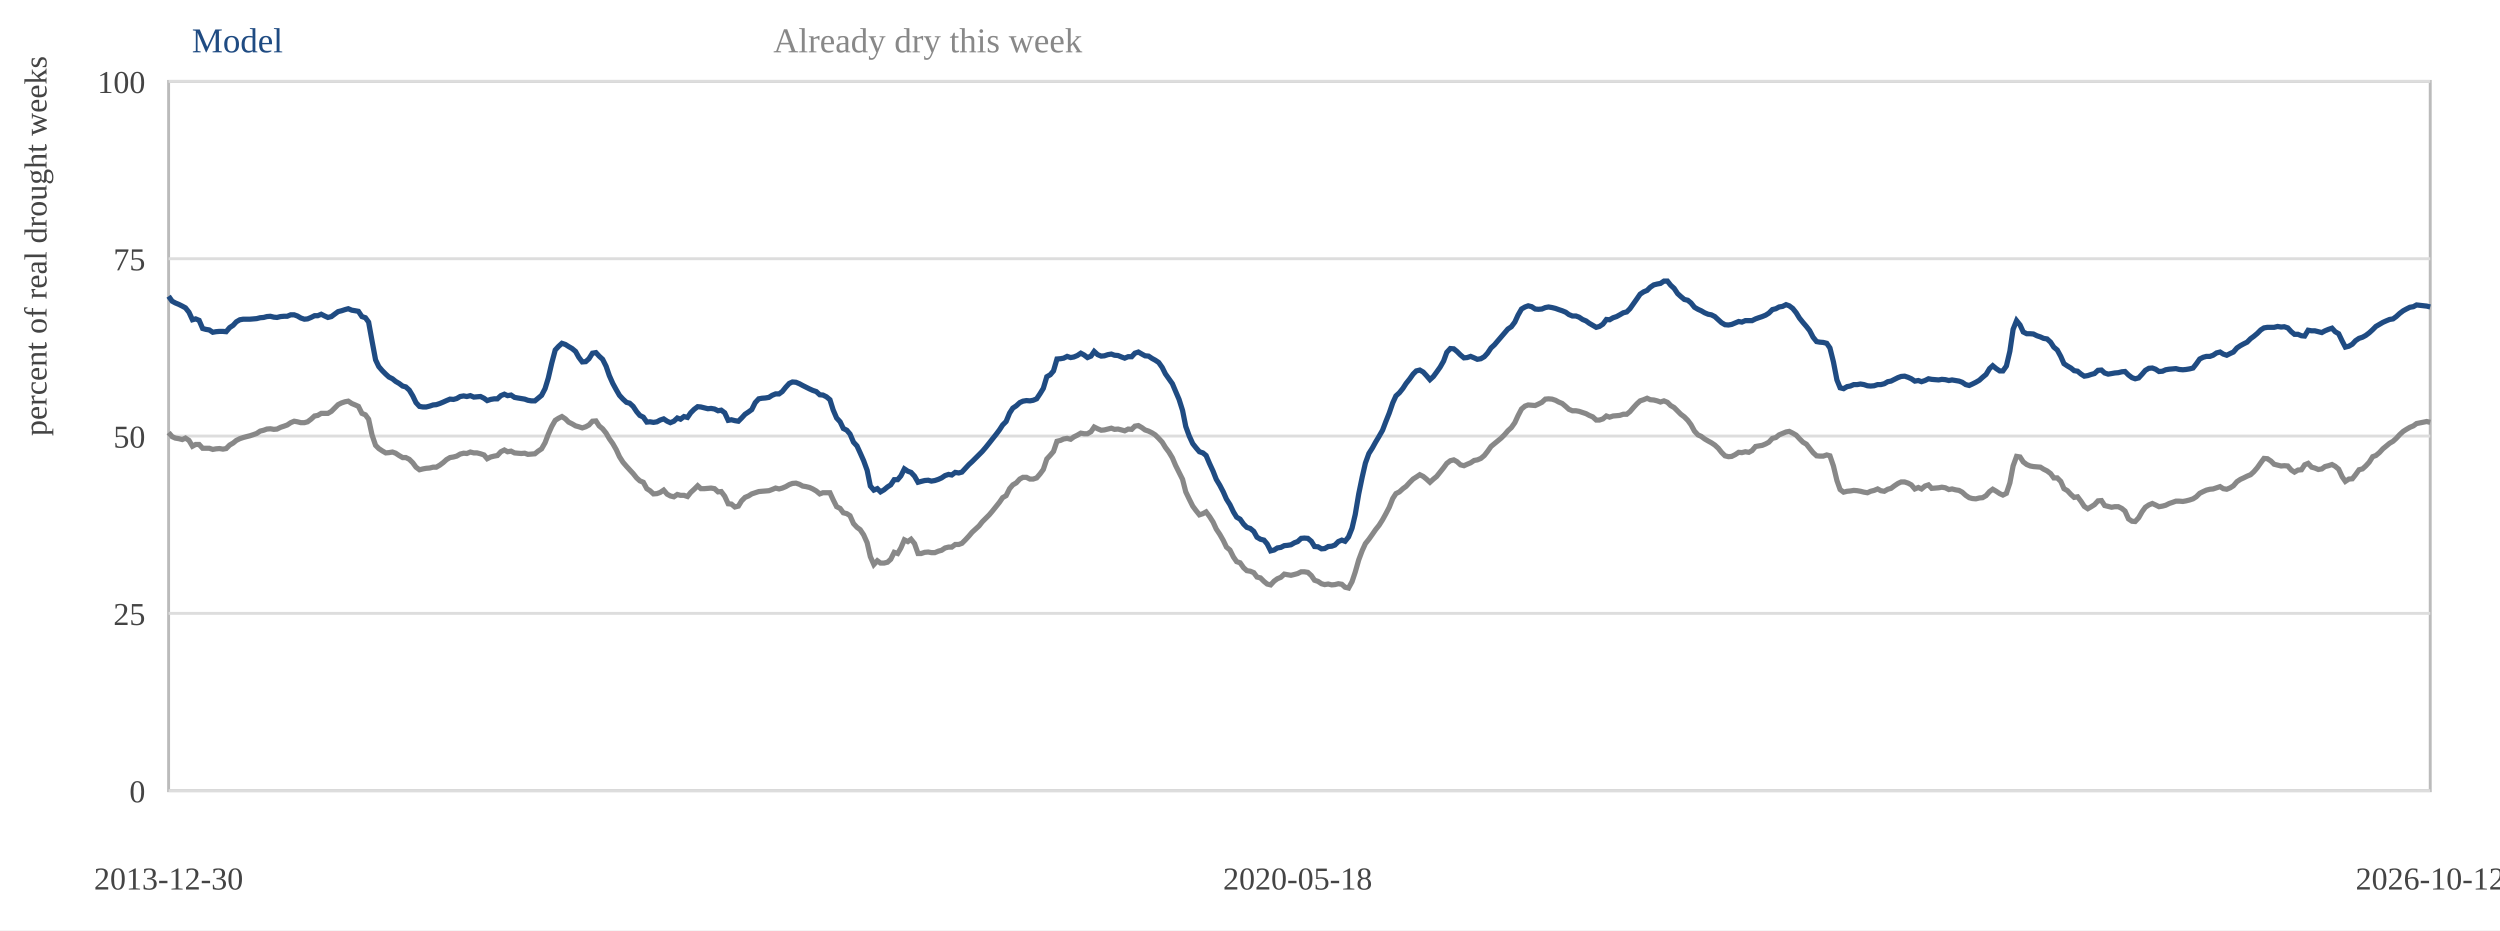
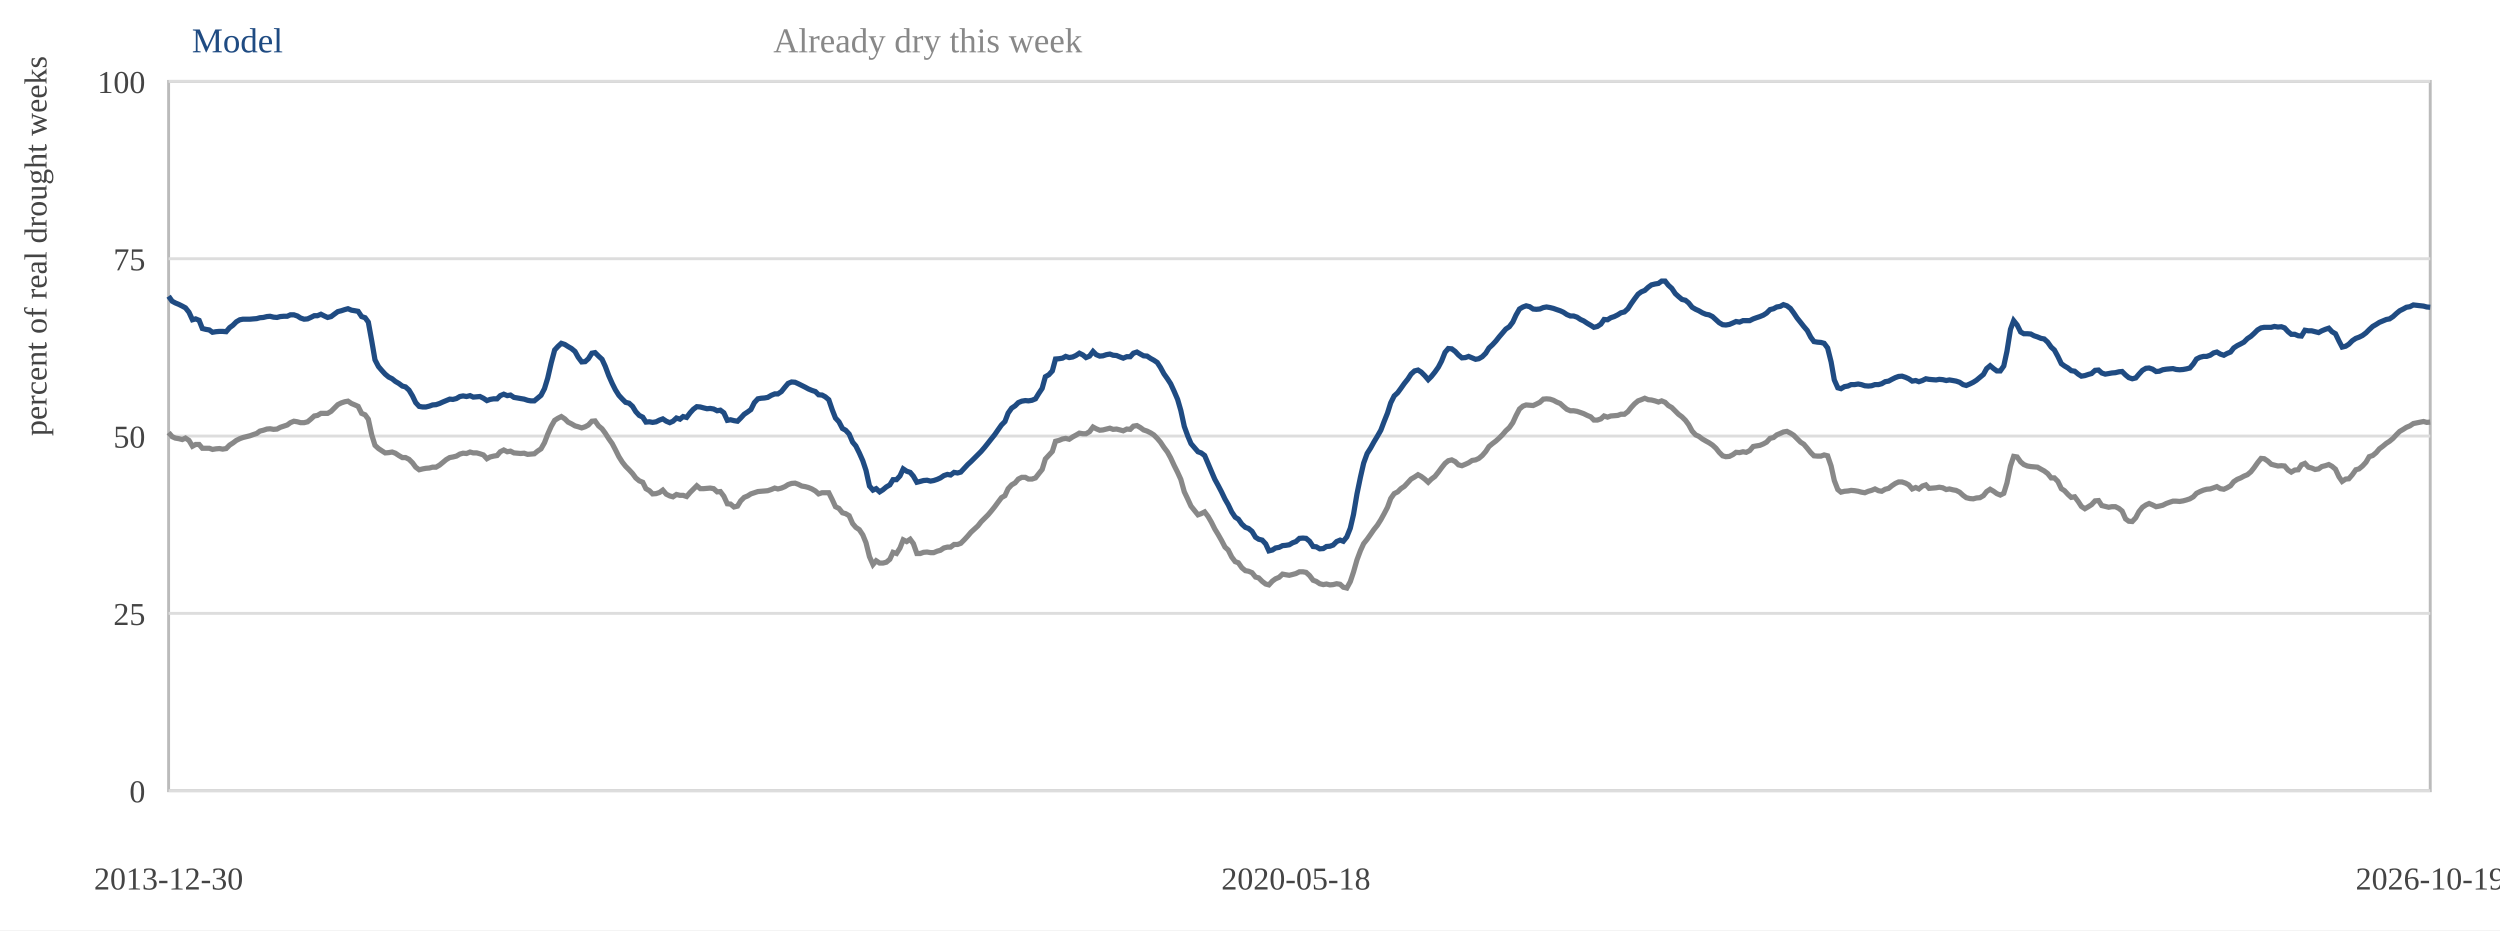
<svg xmlns="http://www.w3.org/2000/svg" width="860" height="320" viewBox="0 0 860 320" role="img">
  <rect width="860" height="320" fill="white" />
  <rect x="58" y="28" width="778" height="244" fill="none" stroke="#bbb" />
  <line x1="58" y1="272.0" x2="836" y2="272.0" stroke="#ddd" />
  <text x="50" y="276.0" text-anchor="end" font-size="11" fill="#444">0</text>
  <line x1="58" y1="211.0" x2="836" y2="211.0" stroke="#ddd" />
  <text x="50" y="215.0" text-anchor="end" font-size="11" fill="#444">25</text>
  <line x1="58" y1="150.0" x2="836" y2="150.0" stroke="#ddd" />
  <text x="50" y="154.0" text-anchor="end" font-size="11" fill="#444">50</text>
  <line x1="58" y1="89.0" x2="836" y2="89.0" stroke="#ddd" />
  <text x="50" y="93.0" text-anchor="end" font-size="11" fill="#444">75</text>
  <line x1="58" y1="28.0" x2="836" y2="28.0" stroke="#ddd" />
  <text x="50" y="32.0" text-anchor="end" font-size="11" fill="#444">100</text>
-   <polyline fill="none" stroke="#1f4b82" stroke-width="1.8" points="58.0,101.9 59.2,103.6 60.3,104.2 61.5,104.7 62.7,105.3 63.8,105.9 65.0,107.4 66.2,110.0 67.3,109.7 68.5,110.2 69.7,113.0 70.8,113.3 72.0,113.5 73.2,114.3 74.3,114.1 75.5,114.0 76.7,114.0 77.8,114.1 79.0,112.7 80.2,111.9 81.3,110.7 82.5,110.0 83.7,109.8 84.8,109.8 86.0,109.8 87.2,109.7 88.3,109.6 89.5,109.3 90.7,109.2 91.8,108.9 93.0,108.8 94.2,109.1 95.3,109.2 96.5,108.9 97.7,108.8 98.8,108.8 100.0,108.3 101.2,108.3 102.3,108.7 103.5,109.4 104.7,109.8 105.8,109.7 107.0,109.2 108.2,108.6 109.3,108.6 110.5,108.1 111.7,108.7 112.8,109.2 114.0,108.9 115.2,108.0 116.3,107.2 117.5,106.9 118.7,106.5 119.8,106.2 121.0,106.7 122.2,106.9 123.3,107.1 124.5,108.9 125.7,109.3 126.8,110.8 128.0,117.4 129.2,123.8 130.3,126.1 131.5,127.5 132.7,128.7 133.8,129.7 135.0,130.3 136.1,131.2 137.3,131.9 138.5,132.8 139.6,133.1 140.8,134.2 142.0,136.2 143.1,138.5 144.3,139.8 145.5,140.0 146.6,140.0 147.8,139.7 149.0,139.3 150.1,139.2 151.3,138.8 152.5,138.3 153.6,137.8 154.8,137.3 156.0,137.4 157.1,137.1 158.3,136.4 159.5,136.2 160.6,136.4 161.8,136.1 163.0,136.6 164.1,136.5 165.3,136.4 166.5,137.0 167.6,137.8 168.8,137.4 170.0,137.2 171.1,137.2 172.3,136.1 173.5,135.6 174.6,136.1 175.8,135.9 177.0,136.7 178.1,136.9 179.3,137.1 180.5,137.3 181.6,137.7 182.8,137.9 184.0,137.9 185.1,137.0 186.3,136.0 187.5,133.7 188.6,130.1 189.8,124.9 191.0,120.4 192.1,119.2 193.3,118.1 194.5,118.5 195.6,119.2 196.8,119.9 198.0,120.9 199.1,122.9 200.3,124.5 201.5,124.4 202.6,123.4 203.8,121.5 205.0,121.3 206.1,122.5 207.3,123.6 208.5,126.0 209.6,129.2 210.8,131.9 212.0,134.1 213.1,136.0 214.3,137.3 215.5,138.4 216.6,138.7 217.8,139.8 219.0,141.6 220.1,142.9 221.3,143.5 222.5,145.2 223.6,145.1 224.8,145.3 226.0,145.1 227.1,144.5 228.3,144.1 229.5,144.9 230.6,145.4 231.8,144.9 233.0,143.8 234.1,144.2 235.3,143.3 236.5,143.6 237.6,142.0 238.8,140.8 240.0,139.9 241.1,140.0 242.3,140.3 243.5,140.6 244.6,140.5 245.8,140.7 247.0,141.3 248.1,141.1 249.3,142.0 250.5,144.6 251.6,144.4 252.8,144.7 254.0,144.9 255.1,143.8 256.3,142.5 257.5,141.7 258.6,140.9 259.8,138.5 261.0,137.2 262.1,137.0 263.3,136.9 264.5,136.7 265.6,136.0 266.8,135.5 268.0,135.5 269.1,134.7 270.3,133.2 271.5,131.9 272.6,131.4 273.8,131.5 275.0,132.0 276.1,132.6 277.3,133.2 278.5,133.8 279.6,134.3 280.8,134.7 282.0,135.8 283.1,135.9 284.3,136.5 285.5,137.5 286.6,141.0 287.8,143.8 289.0,145.1 290.1,147.4 291.3,148.0 292.4,149.3 293.6,152.1 294.8,153.4 295.9,155.8 297.1,158.5 298.3,161.8 299.4,167.2 300.6,168.6 301.8,168.1 302.9,169.2 304.1,168.5 305.3,167.5 306.4,166.8 307.6,165.0 308.8,165.0 309.9,163.7 311.1,161.3 312.3,162.1 313.4,162.5 314.6,163.8 315.8,165.9 316.9,165.6 318.1,165.3 319.3,165.2 320.4,165.5 321.6,165.3 322.8,164.9 323.9,164.4 325.1,163.6 326.3,163.2 327.4,163.4 328.6,162.5 329.8,162.7 330.9,162.4 332.1,161.1 333.3,159.8 334.4,158.8 335.6,157.6 336.8,156.4 337.9,155.3 339.1,153.9 340.3,152.4 341.4,151.0 342.6,149.5 343.8,147.9 344.9,146.2 346.1,145.0 347.3,142.1 348.4,140.4 349.6,139.6 350.8,138.5 351.9,138.0 353.1,137.8 354.3,137.9 355.4,137.7 356.6,137.2 357.8,135.4 358.9,133.6 360.1,129.6 361.3,128.9 362.4,127.6 363.6,123.5 364.8,123.4 365.9,123.2 367.1,122.6 368.3,123.0 369.4,122.8 370.6,122.3 371.8,121.5 372.9,122.1 374.1,123.0 375.3,122.5 376.4,120.9 377.6,122.0 378.8,122.5 379.9,122.4 381.1,122.0 382.3,121.8 383.4,122.2 384.6,122.3 385.8,122.8 386.9,123.2 388.1,122.7 389.3,122.7 390.4,121.5 391.6,121.1 392.8,121.8 393.9,122.4 395.1,122.5 396.3,123.3 397.4,123.9 398.6,124.7 399.8,126.4 400.9,128.6 402.1,130.3 403.3,132.0 404.4,134.6 405.6,137.4 406.8,141.2 407.9,146.7 409.1,150.0 410.3,152.6 411.4,154.0 412.6,155.4 413.8,155.8 414.9,156.7 416.1,159.5 417.3,162.1 418.4,164.9 419.6,166.9 420.8,169.2 421.9,171.7 423.1,173.6 424.3,176.1 425.4,177.9 426.6,178.6 427.8,180.3 428.9,181.4 430.1,181.8 431.3,182.8 432.4,184.8 433.6,185.5 434.8,185.8 435.9,187.1 437.1,189.5 438.3,189.2 439.4,188.5 440.6,188.3 441.8,187.7 442.9,187.6 444.1,187.4 445.3,186.7 446.4,186.3 447.6,185.2 448.7,185.1 449.9,185.2 451.1,186.2 452.2,188.0 453.4,188.1 454.6,188.8 455.7,188.7 456.9,188.0 458.1,187.9 459.2,187.5 460.4,186.3 461.6,185.8 462.7,186.2 463.9,184.7 465.1,181.7 466.2,177.0 467.4,169.9 468.6,164.1 469.7,159.3 470.9,156.0 472.1,154.1 473.2,152.1 474.4,150.1 475.6,148.0 476.7,145.1 477.9,142.1 479.1,138.6 480.2,136.2 481.4,135.1 482.6,133.6 483.7,131.9 484.9,130.4 486.1,128.7 487.2,127.6 488.4,127.3 489.6,128.0 490.7,129.2 491.9,130.6 493.1,129.5 494.2,128.0 495.4,126.3 496.6,124.2 497.7,121.2 498.9,119.9 500.1,120.0 501.2,120.9 502.4,122.1 503.6,123.1 504.7,123.0 505.9,122.6 507.1,123.1 508.2,123.6 509.4,123.4 510.6,122.7 511.7,121.5 512.9,119.7 514.1,118.6 515.2,117.3 516.4,115.9 517.6,114.5 518.7,113.2 519.9,112.4 521.1,110.8 522.2,108.4 523.4,106.3 524.6,105.6 525.7,105.2 526.9,105.5 528.1,106.3 529.2,106.4 530.4,106.3 531.6,105.8 532.7,105.6 533.9,105.8 535.1,106.1 536.2,106.5 537.4,106.9 538.6,107.4 539.7,108.2 540.9,108.7 542.1,108.7 543.2,109.1 544.4,109.9 545.6,110.4 546.7,111.2 547.9,111.9 549.1,112.6 550.2,112.3 551.4,111.5 552.6,109.9 553.7,110.0 554.9,109.3 556.1,108.9 557.2,108.3 558.4,107.6 559.6,107.3 560.7,106.2 561.9,104.5 563.1,102.8 564.2,101.2 565.4,100.4 566.6,99.9 567.7,98.8 568.9,98.0 570.1,97.7 571.2,97.5 572.4,96.7 573.6,96.7 574.7,98.1 575.9,99.2 577.1,101.0 578.2,102.0 579.4,103.0 580.6,103.3 581.7,104.2 582.9,105.7 584.1,106.4 585.2,106.9 586.4,107.6 587.6,108.1 588.7,108.3 589.9,108.9 591.1,110.0 592.2,111.0 593.4,111.7 594.6,111.8 595.7,111.6 596.9,111.1 598.1,110.6 599.2,110.8 600.4,110.3 601.6,110.3 602.7,110.3 603.9,109.7 605.0,109.3 606.2,108.9 607.4,108.4 608.5,107.7 609.7,106.5 610.9,106.2 612.0,105.6 613.2,105.4 614.4,104.8 615.5,105.2 616.7,106.1 617.9,107.6 619.0,109.4 620.2,110.9 621.4,112.3 622.5,113.7 623.7,116.0 624.9,117.5 626.0,117.7 627.2,117.8 628.4,118.1 629.5,119.7 630.7,124.5 631.9,130.7 633.0,133.4 634.2,133.7 635.4,133.0 636.5,132.8 637.7,132.3 638.9,132.3 640.0,132.1 641.2,132.3 642.4,132.7 643.5,132.8 644.7,132.7 645.9,132.3 647.0,132.3 648.2,132.0 649.4,131.3 650.5,131.1 651.7,130.5 652.9,129.9 654.0,129.5 655.2,129.4 656.4,129.8 657.5,130.3 658.7,131.1 659.9,130.9 661.0,131.3 662.2,130.9 663.4,130.3 664.5,130.5 665.7,130.6 666.9,130.7 668.0,130.5 669.2,130.6 670.4,130.9 671.5,130.7 672.7,130.9 673.9,131.1 675.0,131.5 676.2,132.3 677.4,132.6 678.5,132.1 679.7,131.5 680.9,130.8 682.0,129.8 683.2,128.8 684.4,126.8 685.5,125.8 686.7,126.8 687.9,127.6 689.0,127.6 690.2,125.9 691.4,120.8 692.5,113.3 693.7,110.3 694.9,111.8 696.0,114.2 697.2,114.8 698.4,114.8 699.5,114.9 700.7,115.5 701.9,115.9 703.0,116.4 704.2,116.6 705.4,117.7 706.5,119.4 707.7,120.4 708.9,122.6 710.0,125.1 711.2,125.9 712.4,126.6 713.5,127.5 714.7,127.7 715.9,128.7 717.0,129.4 718.2,129.2 719.4,128.8 720.5,128.5 721.7,127.4 722.9,127.3 724.0,128.3 725.2,128.7 726.4,128.5 727.5,128.3 728.7,128.2 729.9,127.9 731.0,127.8 732.2,129.0 733.4,129.9 734.5,130.3 735.7,130.0 736.9,128.7 738.0,127.4 739.2,126.7 740.4,126.6 741.5,127.0 742.7,127.8 743.9,127.7 745.0,127.2 746.2,127.0 747.4,126.9 748.5,126.8 749.7,127.1 750.9,127.2 752.0,127.1 753.2,126.9 754.4,126.6 755.5,125.2 756.7,123.5 757.9,122.9 759.0,122.6 760.2,122.6 761.3,122.2 762.5,121.4 763.7,121.1 764.8,121.8 766.0,122.2 767.2,121.6 768.3,121.1 769.5,119.7 770.7,118.9 771.8,118.3 773.0,117.7 774.2,116.5 775.3,115.7 776.5,114.7 777.7,113.5 778.8,112.8 780.0,112.6 781.2,112.6 782.3,112.6 783.5,112.3 784.7,112.5 785.8,112.4 787.0,112.8 788.2,114.1 789.3,115.0 790.5,115.0 791.7,115.5 792.8,115.6 794.0,113.6 795.2,113.8 796.3,113.8 797.5,114.1 798.7,114.4 799.8,113.8 801.0,113.3 802.2,112.9 803.3,114.1 804.5,114.8 805.7,117.3 806.8,119.4 808.0,119.1 809.2,118.4 810.3,117.2 811.5,116.4 812.7,116.0 813.8,115.4 815.0,114.5 816.2,113.4 817.3,112.3 818.5,111.6 819.7,110.9 820.8,110.4 822.0,109.9 823.2,109.7 824.3,108.9 825.5,107.8 826.7,106.9 827.8,106.3 829.0,105.7 830.2,105.5 831.3,104.9 834.8,105.3 836.0,105.6" />
+   <polyline fill="none" stroke="#1f4b82" stroke-width="1.8" points="58.0,101.9 59.2,103.6 60.3,104.2 61.5,104.7 62.7,105.3 63.8,105.9 65.0,107.4 66.2,110.0 67.3,109.7 68.5,110.2 69.6,113.0 70.8,113.3 72.0,113.5 73.1,114.3 74.3,114.1 75.5,114.0 76.6,114.0 77.8,114.1 79.0,112.7 80.1,111.9 81.3,110.7 82.5,110.0 83.6,109.8 84.8,109.8 86.0,109.8 87.1,109.7 88.3,109.6 89.4,109.3 90.6,109.2 91.8,108.9 92.9,108.8 94.1,109.1 95.3,109.2 96.4,108.9 97.6,108.8 98.8,108.8 99.9,108.3 101.1,108.3 102.3,108.7 103.4,109.4 104.6,109.8 105.8,109.7 106.9,109.2 108.1,108.6 109.2,108.6 110.4,108.1 111.6,108.7 112.7,109.2 113.9,108.9 115.1,108.0 116.2,107.2 117.4,106.9 118.6,106.5 119.7,106.2 120.9,106.7 122.1,106.9 123.2,107.1 124.4,108.9 125.6,109.3 126.7,110.8 127.9,117.4 129.0,123.8 130.2,126.1 131.4,127.5 132.5,128.7 133.7,129.7 134.9,130.3 136.0,131.2 137.2,131.9 138.4,132.8 139.5,133.1 140.7,134.2 141.9,136.2 143.0,138.5 144.2,139.8 145.4,140.0 146.5,140.0 147.7,139.7 148.8,139.3 150.0,139.2 151.2,138.8 152.3,138.3 153.5,137.8 154.7,137.3 155.8,137.4 157.0,137.1 158.2,136.4 159.3,136.2 160.5,136.4 161.7,136.1 162.8,136.6 164.0,136.5 165.1,136.4 166.3,137.0 167.5,137.8 168.6,137.4 169.8,137.2 171.0,137.2 172.1,136.1 173.3,135.6 174.5,136.1 175.6,135.9 176.8,136.7 178.0,136.9 179.1,137.1 180.3,137.3 181.5,137.7 182.6,137.9 183.8,137.9 184.9,137.0 186.1,136.0 187.3,133.7 188.4,130.1 189.6,124.9 190.8,120.4 191.9,119.2 193.1,118.1 194.3,118.5 195.4,119.2 196.6,119.9 197.8,120.9 198.9,122.9 200.1,124.5 201.3,124.4 202.4,123.4 203.6,121.5 204.7,121.3 205.9,122.5 207.1,123.6 208.2,126.0 209.4,129.2 210.6,131.9 211.7,134.1 212.9,136.0 214.1,137.3 215.2,138.4 216.4,138.7 217.6,139.8 218.7,141.6 219.9,142.9 221.1,143.5 222.2,145.2 223.4,145.1 224.5,145.3 225.7,145.1 226.9,144.5 228.0,144.1 229.2,144.9 230.4,145.4 231.5,144.9 232.7,143.8 233.9,144.2 235.0,143.3 236.2,143.6 237.4,142.0 238.5,140.8 239.7,139.9 240.9,140.0 242.0,140.3 243.2,140.6 244.3,140.5 245.5,140.7 246.7,141.3 247.8,141.1 249.0,142.0 250.2,144.6 251.3,144.4 252.5,144.7 253.7,144.9 254.8,143.8 256.0,142.5 257.2,141.7 258.3,140.9 259.5,138.5 260.7,137.2 261.8,137.0 263.0,136.9 264.1,136.7 265.3,136.0 266.5,135.5 267.6,135.5 268.8,134.7 270.0,133.2 271.1,131.9 272.3,131.4 273.5,131.5 274.6,132.0 275.8,132.6 277.0,133.2 278.1,133.8 279.3,134.3 280.5,134.7 281.6,135.8 282.8,135.9 283.9,136.5 285.1,137.5 286.3,141.0 287.4,143.8 288.6,145.1 289.8,147.4 290.9,148.0 292.1,149.3 293.3,152.1 294.4,153.4 295.6,155.8 296.8,158.5 297.9,161.8 299.1,167.2 300.3,168.6 301.4,168.1 302.6,169.2 303.7,168.5 304.9,167.5 306.1,166.8 307.2,165.0 308.4,165.0 309.6,163.7 310.7,161.3 311.9,162.1 313.1,162.5 314.2,163.8 315.4,165.9 316.6,165.6 317.7,165.3 318.9,165.2 320.1,165.5 321.2,165.3 322.4,164.9 323.5,164.4 324.7,163.6 325.9,163.2 327.0,163.4 328.2,162.5 329.4,162.7 330.5,162.4 331.7,161.1 332.9,159.8 334.0,158.8 335.2,157.6 336.4,156.4 337.5,155.3 338.7,153.9 339.9,152.4 341.0,151.0 342.2,149.5 343.3,147.9 344.5,146.2 345.7,145.0 346.8,142.1 348.0,140.4 349.2,139.6 350.3,138.5 351.5,138.0 352.7,137.8 353.8,137.9 355.0,137.7 356.2,137.2 357.3,135.4 358.5,133.6 359.6,129.6 360.8,128.9 362.0,127.6 363.1,123.5 364.3,123.4 365.5,123.2 366.6,122.6 367.8,123.0 369.0,122.8 370.1,122.3 371.3,121.5 372.5,122.1 373.6,123.0 374.8,122.5 376.0,120.9 377.1,122.0 378.3,122.5 379.4,122.4 380.6,122.0 381.8,121.8 382.9,122.2 384.1,122.3 385.3,122.8 386.4,123.2 387.6,122.7 388.8,122.7 389.9,121.5 391.1,121.1 392.3,121.8 393.4,122.4 394.6,122.5 395.8,123.3 396.9,123.9 398.1,124.7 399.2,126.4 400.4,128.6 401.6,130.3 402.7,132.0 403.9,134.6 405.1,137.4 406.2,141.2 407.4,146.7 408.6,150.0 409.7,152.6 410.9,154.0 412.1,155.4 413.2,155.8 414.4,156.7 415.6,159.5 416.7,162.1 417.9,164.9 419.0,166.9 420.2,169.2 421.4,171.7 422.5,173.6 423.7,176.1 424.9,177.9 426.0,178.6 427.2,180.3 428.4,181.4 429.5,181.8 430.7,182.8 431.9,184.8 433.0,185.5 434.2,185.8 435.4,187.1 436.5,189.5 437.7,189.2 438.8,188.5 440.0,188.3 441.2,187.7 442.3,187.6 443.5,187.4 444.7,186.7 445.8,186.3 447.0,185.2 448.2,185.1 449.3,185.2 450.5,186.2 451.7,188.0 452.8,188.1 454.0,188.8 455.2,188.7 456.3,188.0 457.5,187.9 458.6,187.5 459.8,186.3 461.0,185.8 462.1,186.2 463.3,184.7 464.5,181.7 465.6,177.0 466.8,169.9 468.0,164.1 469.1,159.3 470.3,156.0 471.5,154.1 472.6,152.1 473.8,150.1 475.0,148.0 476.1,145.1 477.3,142.1 478.4,138.6 479.6,136.2 480.8,135.1 481.9,133.6 483.1,131.9 484.3,130.4 485.4,128.7 486.6,127.6 487.8,127.3 488.9,128.0 490.1,129.2 491.3,130.6 492.4,129.5 493.6,128.0 494.8,126.3 495.9,124.2 497.1,121.2 498.2,119.9 499.4,120.0 500.6,120.9 501.7,122.1 502.9,123.1 504.1,123.0 505.2,122.6 506.4,123.1 507.6,123.6 508.7,123.4 509.9,122.7 511.1,121.5 512.2,119.7 513.4,118.6 514.6,117.3 515.7,115.9 516.9,114.5 518.0,113.2 519.2,112.4 520.4,110.8 521.5,108.4 522.7,106.3 523.9,105.6 525.0,105.2 526.2,105.5 527.4,106.3 528.5,106.4 529.7,106.3 530.9,105.8 532.0,105.6 533.2,105.8 534.4,106.1 535.5,106.5 536.7,106.9 537.8,107.4 539.0,108.2 540.2,108.7 541.3,108.7 542.5,109.1 543.7,109.9 544.8,110.4 546.0,111.2 547.2,111.9 548.3,112.6 549.5,112.3 550.7,111.5 551.8,109.9 553.0,110.0 554.1,109.3 555.3,108.9 556.5,108.3 557.6,107.6 558.8,107.3 560.0,106.2 561.1,104.5 562.3,102.8 563.5,101.2 564.6,100.4 565.8,99.9 567.0,98.8 568.1,98.0 569.3,97.7 570.5,97.5 571.6,96.7 572.8,96.7 573.9,98.1 575.1,99.2 576.3,101.0 577.4,102.0 578.6,103.0 579.8,103.3 580.9,104.2 582.1,105.7 583.3,106.4 584.4,106.9 585.6,107.6 586.8,108.1 587.9,108.3 589.1,108.9 590.3,110.0 591.4,111.0 592.6,111.7 593.7,111.8 594.9,111.6 596.1,111.1 597.2,110.6 598.4,110.8 599.6,110.3 600.7,110.3 601.9,110.3 603.1,109.7 604.2,109.3 605.4,108.9 606.6,108.4 607.7,107.7 608.9,106.5 610.1,106.2 611.2,105.6 612.4,105.4 613.5,104.8 614.7,105.2 615.9,106.1 617.0,107.6 618.2,109.4 619.4,110.9 620.5,112.3 621.7,113.7 622.9,116.0 624.0,117.5 625.2,117.7 626.4,117.8 627.5,118.1 628.7,119.7 629.9,124.5 631.0,130.7 632.2,133.4 633.3,133.7 634.5,133.0 635.7,132.8 636.8,132.3 638.0,132.3 639.2,132.1 640.3,132.3 641.5,132.7 642.7,132.8 643.8,132.7 645.0,132.3 646.2,132.3 647.3,132.0 648.5,131.3 649.7,131.1 650.8,130.5 652.0,129.9 653.1,129.5 654.3,129.4 655.5,129.8 656.6,130.3 657.8,131.1 659.0,130.9 660.1,131.3 661.3,130.9 662.5,130.3 663.6,130.5 664.8,130.6 666.0,130.7 667.1,130.5 668.3,130.6 669.5,130.9 670.6,130.7 671.8,130.9 672.9,131.1 674.1,131.5 675.3,132.3 676.4,132.6 677.6,132.1 678.8,131.5 679.9,130.8 681.1,129.8 682.3,128.8 683.4,126.8 684.6,125.8 685.8,126.8 686.9,127.6 688.1,127.6 689.3,125.9 690.4,120.8 691.6,113.3 692.7,110.3 693.9,111.8 695.1,114.2 696.2,114.8 697.4,114.8 698.6,114.9 699.7,115.5 700.9,115.9 702.1,116.4 703.2,116.6 704.4,117.7 705.6,119.4 706.7,120.4 707.9,122.6 709.1,125.1 710.2,125.9 711.4,126.6 712.5,127.5 713.7,127.7 714.9,128.7 716.0,129.4 717.2,129.2 718.4,128.8 719.5,128.5 720.7,127.4 721.9,127.3 723.0,128.3 724.2,128.7 725.4,128.5 726.5,128.3 727.7,128.2 728.9,127.9 730.0,127.8 731.2,129.0 732.3,129.9 733.5,130.3 734.7,130.0 735.8,128.7 737.0,127.4 738.2,126.7 739.3,126.6 740.5,127.0 741.7,127.8 742.8,127.7 744.0,127.2 745.2,127.0 746.3,126.9 747.5,126.8 748.6,127.1 749.8,127.2 751.0,127.1 752.1,126.9 753.3,126.6 754.5,125.2 755.6,123.5 756.8,122.9 758.0,122.6 759.1,122.6 760.3,122.2 761.5,121.4 762.6,121.1 763.8,121.8 765.0,122.2 766.1,121.6 767.3,121.1 768.4,119.7 769.6,118.9 770.8,118.3 771.9,117.7 773.1,116.5 774.3,115.7 775.4,114.7 776.6,113.5 777.8,112.8 778.9,112.6 780.1,112.6 781.3,112.6 782.4,112.3 783.6,112.5 784.8,112.4 785.9,112.8 787.1,114.1 788.2,115.0 789.4,115.0 790.6,115.5 791.7,115.6 792.9,113.6 794.1,113.8 795.2,113.8 796.4,114.1 797.6,114.4 798.7,113.8 799.9,113.3 801.1,112.9 802.2,114.1 803.4,114.8 804.6,117.3 805.7,119.4 806.9,119.1 808.0,118.4 809.2,117.2 810.4,116.4 811.5,116.0 812.7,115.4 813.9,114.5 815.0,113.4 816.2,112.3 817.4,111.6 818.5,110.9 819.7,110.4 820.9,109.9 822.0,109.7 823.2,108.9 824.4,107.8 825.5,106.9 826.7,106.3 827.8,105.7 829.0,105.5 830.2,104.9 833.7,105.3 834.8,105.6 836.0,105.7" />
  <text x="66" y="18" font-size="12" fill="#1f4b82">Model</text>
-   <polyline fill="none" stroke="#888888" stroke-width="1.8" points="58.0,148.8 59.2,150.2 60.3,150.7 61.5,150.9 62.7,151.2 63.8,150.7 65.0,151.5 66.2,153.5 67.3,152.9 68.5,152.9 69.7,154.2 70.8,154.2 72.0,154.2 73.2,154.6 74.3,154.4 75.5,154.3 76.7,154.5 77.8,154.3 79.0,153.1 80.2,152.4 81.3,151.5 82.5,150.9 83.7,150.5 84.8,150.2 86.0,149.9 87.2,149.5 88.3,149.1 89.5,148.3 90.7,148.0 91.8,147.6 93.0,147.5 94.2,147.7 95.3,147.6 96.5,147.0 97.7,146.6 98.8,146.2 100.0,145.4 101.2,144.9 102.3,145.1 103.5,145.4 104.7,145.4 105.8,145.1 107.0,144.2 108.2,143.1 109.3,142.9 110.5,142.2 111.7,142.2 112.8,142.2 114.0,141.5 115.2,140.3 116.3,139.2 117.5,138.6 118.7,138.2 119.8,138.0 121.0,138.8 122.2,139.3 123.3,139.8 124.5,142.2 125.7,142.7 126.8,144.2 128.0,149.7 129.2,153.2 130.3,154.3 131.5,155.1 132.7,155.8 133.8,155.7 135.0,155.5 136.1,155.9 137.3,156.7 138.5,157.4 139.6,157.4 140.8,158.0 142.0,159.2 143.1,160.7 144.3,161.6 145.5,161.3 146.6,161.1 147.8,161.0 149.0,160.7 150.1,160.7 151.3,160.0 152.5,159.1 153.6,158.1 154.8,157.4 156.0,157.2 157.1,156.9 158.3,156.2 159.5,155.9 160.6,156.0 161.8,155.5 163.0,155.8 164.1,155.8 165.3,156.1 166.5,156.5 167.6,157.8 168.8,157.2 170.0,156.9 171.1,156.7 172.3,155.4 173.5,154.8 174.6,155.4 175.8,155.2 177.0,155.8 178.1,155.9 179.3,156.0 180.5,155.9 181.6,156.3 182.8,156.2 184.0,156.1 185.1,155.2 186.3,154.4 187.5,152.3 188.6,149.4 189.8,146.7 191.0,144.6 192.1,143.9 193.3,143.3 194.5,144.1 195.6,145.2 196.8,145.8 198.0,146.5 199.1,146.8 200.3,147.2 201.5,146.8 202.6,146.2 203.8,144.9 205.0,144.8 206.1,146.5 207.3,147.5 208.5,149.0 209.6,150.9 210.8,152.6 212.0,154.7 213.1,157.1 214.3,159.0 215.5,160.4 216.6,161.6 217.8,162.9 219.0,164.4 220.1,165.4 221.3,165.9 222.5,168.1 223.6,168.8 224.8,169.9 226.0,169.8 227.1,169.4 228.3,168.6 229.5,170.0 230.6,170.6 231.8,170.9 233.0,170.1 234.1,170.4 235.3,170.4 236.5,170.8 237.6,169.4 238.8,168.3 240.0,167.1 241.1,168.1 242.3,168.1 243.5,168.0 244.6,167.9 245.8,168.1 247.0,169.2 248.1,169.1 249.3,170.7 250.5,173.3 251.6,173.4 252.8,174.4 254.0,174.1 255.1,172.3 256.3,171.1 257.5,170.6 258.6,169.9 259.8,169.5 261.0,169.1 262.1,169.0 263.3,168.9 264.5,168.8 265.6,168.4 266.8,167.9 268.0,168.2 269.1,167.9 270.3,167.4 271.5,166.7 272.6,166.3 273.8,166.2 275.0,166.6 276.1,167.2 277.3,167.4 278.5,167.7 279.6,168.2 280.8,168.9 282.0,169.9 283.1,169.5 284.3,169.5 285.5,169.5 286.6,171.9 287.8,174.3 289.0,174.9 290.1,176.4 291.3,176.7 292.4,177.4 293.6,180.1 294.8,181.4 295.9,182.2 297.1,184.0 298.3,186.7 299.4,191.5 300.6,194.2 301.8,192.9 302.9,193.7 304.1,193.7 305.3,193.4 306.4,192.4 307.6,190.0 308.8,190.4 309.9,188.5 311.1,185.7 312.3,186.3 313.4,185.5 314.6,187.0 315.8,190.4 316.9,190.4 318.1,190.0 319.3,189.9 320.4,190.1 321.6,190.1 322.8,189.6 323.9,189.3 325.1,188.5 326.3,188.2 327.4,188.2 328.6,187.3 329.8,187.3 330.9,186.9 332.1,185.7 333.3,184.4 334.4,183.1 335.6,182.0 336.8,180.9 337.9,179.5 339.1,178.3 340.3,177.1 341.4,175.8 342.6,174.3 343.8,172.8 344.9,171.2 346.1,170.5 347.3,168.1 348.4,166.8 349.6,166.1 350.8,164.8 351.9,164.2 353.1,164.2 354.3,164.8 355.4,164.8 356.6,164.4 357.8,163.0 358.9,161.5 360.1,157.9 361.3,156.6 362.4,155.3 363.6,151.8 364.8,151.5 365.9,151.0 367.1,150.8 368.3,151.1 369.4,150.3 370.6,149.7 371.8,149.0 372.9,149.2 374.1,149.2 375.3,148.5 376.4,146.9 377.6,147.5 378.8,148.0 379.9,147.9 381.1,147.6 382.3,147.3 383.4,147.7 384.6,147.6 385.8,147.9 386.9,148.2 388.1,147.6 389.3,147.7 390.4,146.6 391.6,146.4 392.8,147.1 393.9,147.9 395.1,148.3 396.3,148.9 397.4,149.6 398.6,150.8 399.8,152.1 400.9,153.9 402.1,155.5 403.3,157.5 404.4,160.1 405.6,162.5 406.8,164.9 407.9,169.2 409.1,171.7 410.3,174.1 411.4,175.6 412.6,177.1 413.8,176.7 414.9,176.1 416.1,177.7 417.3,179.6 418.4,182.0 419.6,183.8 420.8,185.9 421.9,188.2 423.1,189.2 424.3,191.6 425.4,193.2 426.6,193.6 427.8,195.3 428.9,196.3 430.1,196.5 431.3,197.0 432.4,198.5 433.6,198.8 434.8,200.0 435.9,200.9 437.1,201.2 438.3,199.9 439.4,199.1 440.6,198.6 441.8,197.5 442.9,197.7 444.1,197.9 445.3,197.6 446.4,197.3 447.6,196.7 448.7,196.7 449.9,196.9 451.1,198.0 452.2,199.6 453.4,200.0 454.6,200.8 455.7,201.1 456.9,200.9 458.1,201.2 459.2,201.1 460.4,200.8 461.6,201.0 462.7,202.0 463.9,202.3 465.1,200.1 466.2,196.8 467.4,192.6 468.6,189.4 469.7,187.0 470.9,185.5 472.1,183.8 473.2,182.2 474.4,180.7 475.6,178.8 476.7,176.8 477.9,174.5 479.1,171.5 480.2,169.8 481.4,169.2 482.6,168.1 483.7,167.3 484.9,166.0 486.1,164.8 487.2,164.1 488.4,163.3 489.6,163.9 490.7,164.8 491.9,165.9 493.1,164.8 494.2,163.9 495.4,162.4 496.6,160.9 497.7,159.4 498.9,158.5 500.1,158.2 501.2,158.8 502.4,159.9 503.6,160.2 504.7,159.7 505.9,159.2 507.1,158.4 508.2,158.2 509.4,157.7 510.6,156.7 511.7,155.3 512.9,153.6 514.1,152.6 515.2,151.7 516.4,150.7 517.6,149.5 518.7,148.2 519.9,147.1 521.1,145.4 522.2,143.0 523.4,140.7 524.6,139.7 525.7,139.3 526.9,139.4 528.1,139.5 529.2,139.0 530.4,138.4 531.6,137.3 532.7,137.2 533.9,137.3 535.1,137.7 536.2,138.3 537.4,138.8 538.6,139.8 539.7,140.8 540.9,141.3 542.1,141.3 543.2,141.5 544.4,141.9 545.6,142.3 546.7,142.9 547.9,143.4 549.1,144.5 550.2,144.5 551.4,144.1 552.6,143.1 553.7,143.5 554.9,143.1 556.1,143.0 557.2,142.9 558.4,142.5 559.6,142.5 560.7,141.6 561.9,140.2 563.1,138.9 564.2,137.9 565.4,137.5 566.6,137.0 567.7,137.5 568.9,137.6 570.1,137.9 571.2,138.3 572.4,137.9 573.6,138.4 574.7,139.5 575.9,140.2 577.1,141.4 578.2,142.5 579.4,143.4 580.6,144.6 581.7,146.1 582.9,148.3 584.1,149.6 585.2,150.1 586.4,151.0 587.6,151.7 588.7,152.3 589.9,153.1 591.1,154.2 592.2,155.6 593.4,156.8 594.6,157.1 595.7,157.0 596.9,156.4 598.1,155.6 599.2,155.7 600.4,155.4 601.6,155.6 602.7,155.0 603.9,153.6 605.0,153.4 606.2,153.2 607.4,152.7 608.5,152.1 609.7,150.8 610.9,150.5 612.0,149.6 613.2,149.1 614.4,148.6 615.5,148.4 616.7,149.0 617.9,149.7 619.0,150.9 620.2,152.1 621.4,152.8 622.5,154.2 623.7,155.7 624.9,156.8 626.0,156.9 627.2,156.9 628.4,156.5 629.5,156.8 630.7,160.3 631.9,165.3 633.0,168.4 634.2,169.3 635.4,169.0 636.5,168.9 637.7,168.7 638.9,168.8 640.0,169.0 641.2,169.3 642.4,169.5 643.5,169.0 644.7,168.7 645.9,168.2 647.0,168.8 648.2,169.0 649.4,168.3 650.5,168.0 651.7,167.1 652.9,166.3 654.0,165.8 655.2,165.8 656.4,166.2 657.5,166.8 658.7,168.2 659.9,167.7 661.0,168.2 662.2,167.2 663.4,166.8 664.5,168.0 665.7,167.9 666.9,167.8 668.0,167.6 669.2,167.8 670.4,168.4 671.5,168.2 672.7,168.5 673.9,168.7 675.0,169.3 676.2,170.4 677.4,171.2 678.5,171.5 679.7,171.6 680.9,171.3 682.0,171.2 683.2,170.5 684.4,169.1 685.5,168.3 686.7,169.0 687.9,169.8 689.0,170.3 690.2,169.7 691.4,166.1 692.5,160.3 693.7,157.0 694.9,157.2 696.0,158.9 697.2,159.8 698.4,160.3 699.5,160.5 700.7,160.6 701.9,160.7 703.0,161.4 704.2,162.0 705.4,162.9 706.5,164.4 707.7,164.4 708.9,165.6 710.0,168.1 711.2,168.8 712.4,170.1 713.5,171.1 714.7,170.9 715.9,172.5 717.0,174.2 718.2,175.0 719.4,174.3 720.5,173.6 721.7,172.3 722.9,172.2 724.0,173.9 725.2,174.2 726.4,174.5 727.5,174.3 728.7,174.3 729.9,174.9 731.0,175.8 732.2,178.5 733.4,179.3 734.5,179.4 735.7,178.1 736.9,176.0 738.0,174.5 739.2,173.7 740.4,173.2 741.5,173.7 742.7,174.3 743.9,174.1 745.0,173.8 746.2,173.2 747.4,172.8 748.5,172.4 749.7,172.4 750.9,172.5 752.0,172.3 753.2,172.0 754.4,171.6 755.5,170.9 756.7,169.7 757.9,169.1 759.0,168.6 760.2,168.3 761.3,168.2 762.5,167.8 763.7,167.4 764.8,168.1 766.0,168.3 767.2,167.8 768.3,167.1 769.5,165.7 770.7,164.9 771.8,164.4 773.0,163.8 774.2,163.3 775.3,162.3 776.5,160.9 777.7,159.2 778.8,157.7 780.0,157.8 781.2,158.6 782.3,159.7 783.5,160.0 784.7,160.3 785.8,160.2 787.0,160.3 788.2,161.7 789.3,162.4 790.5,161.7 791.7,161.6 792.8,159.9 794.0,159.4 795.2,160.7 796.3,161.0 797.5,161.5 798.7,161.3 799.8,160.5 801.0,160.2 802.2,159.8 803.3,160.4 804.5,161.4 805.7,164.0 806.8,165.6 808.0,164.8 809.2,164.7 810.3,163.3 811.5,161.6 812.7,161.3 813.8,160.3 815.0,159.0 816.2,157.1 817.3,156.7 818.5,155.7 819.7,154.4 820.8,153.5 822.0,152.5 823.2,151.8 824.3,150.8 825.5,149.5 826.7,148.4 827.8,147.7 829.0,147.0 830.2,146.5 831.3,145.7 834.8,145.0 836.0,145.3" />
+   <polyline fill="none" stroke="#888888" stroke-width="1.8" points="58.0,148.8 59.2,150.2 60.3,150.7 61.5,150.9 62.7,151.2 63.8,150.7 65.0,151.5 66.2,153.5 67.3,152.9 68.5,152.9 69.6,154.2 70.8,154.2 72.0,154.2 73.1,154.6 74.3,154.4 75.5,154.3 76.6,154.5 77.8,154.3 79.0,153.1 80.1,152.4 81.3,151.5 82.5,150.9 83.6,150.5 84.8,150.2 86.0,149.9 87.1,149.5 88.3,149.1 89.4,148.3 90.6,148.0 91.8,147.6 92.9,147.5 94.1,147.7 95.3,147.6 96.4,147.0 97.6,146.6 98.8,146.2 99.9,145.4 101.1,144.9 102.3,145.1 103.4,145.4 104.6,145.4 105.8,145.1 106.9,144.2 108.1,143.1 109.2,142.9 110.4,142.2 111.6,142.2 112.7,142.2 113.9,141.5 115.1,140.3 116.2,139.2 117.4,138.6 118.6,138.2 119.7,138.0 120.9,138.8 122.1,139.3 123.2,139.8 124.4,142.2 125.6,142.7 126.7,144.2 127.9,149.7 129.0,153.2 130.2,154.3 131.4,155.1 132.5,155.8 133.7,155.7 134.9,155.5 136.0,155.9 137.2,156.7 138.4,157.4 139.5,157.4 140.7,158.0 141.9,159.2 143.0,160.7 144.2,161.6 145.4,161.3 146.5,161.1 147.7,161.0 148.8,160.7 150.0,160.7 151.2,160.0 152.3,159.1 153.5,158.1 154.7,157.4 155.8,157.2 157.0,156.9 158.2,156.2 159.3,155.9 160.5,156.0 161.7,155.5 162.8,155.8 164.0,155.8 165.1,156.1 166.3,156.5 167.5,157.8 168.6,157.2 169.8,156.9 171.0,156.7 172.1,155.4 173.3,154.8 174.5,155.4 175.6,155.2 176.8,155.8 178.0,155.9 179.1,156.0 180.3,155.9 181.5,156.3 182.6,156.2 183.8,156.1 184.9,155.2 186.1,154.4 187.3,152.3 188.4,149.4 189.6,146.7 190.8,144.6 191.9,143.9 193.1,143.3 194.3,144.1 195.4,145.2 196.6,145.8 197.8,146.5 198.9,146.8 200.1,147.2 201.3,146.8 202.4,146.2 203.6,144.9 204.7,144.8 205.9,146.5 207.1,147.5 208.2,149.0 209.4,150.9 210.6,152.6 211.7,154.7 212.9,157.1 214.1,159.0 215.2,160.4 216.4,161.6 217.6,162.9 218.7,164.4 219.9,165.4 221.1,165.9 222.2,168.1 223.4,168.8 224.5,169.9 225.7,169.8 226.9,169.4 228.0,168.6 229.2,170.0 230.4,170.6 231.5,170.9 232.7,170.1 233.9,170.4 235.0,170.4 236.2,170.8 237.4,169.4 238.5,168.3 239.7,167.1 240.9,168.1 242.0,168.1 243.2,168.0 244.3,167.9 245.5,168.1 246.7,169.2 247.8,169.1 249.0,170.7 250.2,173.3 251.3,173.4 252.5,174.4 253.7,174.1 254.8,172.3 256.0,171.1 257.2,170.6 258.3,169.9 259.5,169.5 260.7,169.1 261.8,169.0 263.0,168.9 264.1,168.8 265.3,168.4 266.5,167.9 267.6,168.2 268.8,167.9 270.0,167.4 271.1,166.7 272.3,166.3 273.5,166.2 274.6,166.6 275.8,167.2 277.0,167.4 278.1,167.7 279.3,168.2 280.5,168.9 281.6,169.9 282.8,169.5 283.9,169.5 285.1,169.5 286.3,171.9 287.4,174.3 288.6,174.9 289.8,176.4 290.9,176.7 292.1,177.4 293.3,180.1 294.4,181.4 295.6,182.2 296.8,184.0 297.9,186.7 299.1,191.5 300.3,194.2 301.4,192.9 302.6,193.7 303.7,193.7 304.9,193.4 306.1,192.4 307.2,190.0 308.4,190.4 309.6,188.5 310.7,185.7 311.9,186.3 313.1,185.5 314.2,187.0 315.4,190.4 316.6,190.4 317.7,190.0 318.9,189.9 320.1,190.1 321.2,190.1 322.4,189.6 323.5,189.3 324.7,188.5 325.9,188.2 327.0,188.2 328.2,187.3 329.4,187.3 330.5,186.9 331.7,185.7 332.9,184.4 334.0,183.1 335.2,182.0 336.4,180.9 337.5,179.5 338.7,178.3 339.9,177.1 341.0,175.8 342.2,174.3 343.3,172.8 344.5,171.2 345.7,170.5 346.8,168.1 348.0,166.8 349.2,166.1 350.3,164.8 351.5,164.2 352.7,164.2 353.8,164.8 355.0,164.8 356.2,164.4 357.3,163.0 358.5,161.5 359.6,157.9 360.8,156.6 362.0,155.3 363.1,151.8 364.3,151.5 365.5,151.0 366.6,150.8 367.8,151.1 369.0,150.3 370.1,149.7 371.3,149.0 372.5,149.2 373.6,149.2 374.8,148.5 376.0,146.9 377.1,147.5 378.3,148.0 379.4,147.9 380.6,147.6 381.8,147.3 382.9,147.7 384.1,147.6 385.3,147.9 386.4,148.2 387.6,147.6 388.8,147.7 389.9,146.6 391.1,146.4 392.3,147.1 393.4,147.9 394.6,148.3 395.8,148.9 396.9,149.6 398.1,150.8 399.2,152.1 400.4,153.9 401.6,155.5 402.7,157.5 403.9,160.1 405.1,162.5 406.2,164.9 407.4,169.2 408.6,171.7 409.7,174.1 410.9,175.6 412.1,177.1 413.2,176.7 414.4,176.1 415.6,177.7 416.7,179.6 417.9,182.0 419.0,183.8 420.2,185.9 421.4,188.2 422.5,189.2 423.7,191.6 424.9,193.2 426.0,193.6 427.2,195.3 428.4,196.3 429.5,196.5 430.7,197.0 431.9,198.5 433.0,198.8 434.2,200.0 435.4,200.9 436.5,201.2 437.7,199.9 438.8,199.1 440.0,198.6 441.2,197.5 442.3,197.7 443.5,197.9 444.7,197.6 445.8,197.3 447.0,196.7 448.2,196.7 449.3,196.9 450.5,198.0 451.7,199.6 452.8,200.0 454.0,200.8 455.2,201.1 456.3,200.9 457.5,201.2 458.6,201.1 459.8,200.8 461.0,201.0 462.1,202.0 463.3,202.3 464.5,200.1 465.6,196.8 466.8,192.6 468.0,189.4 469.1,187.0 470.3,185.5 471.5,183.8 472.6,182.2 473.8,180.7 475.0,178.8 476.1,176.8 477.3,174.5 478.4,171.5 479.6,169.8 480.8,169.2 481.9,168.1 483.1,167.3 484.3,166.0 485.4,164.8 486.6,164.1 487.8,163.3 488.9,163.9 490.1,164.8 491.3,165.9 492.4,164.8 493.6,163.9 494.8,162.4 495.9,160.9 497.1,159.4 498.2,158.5 499.4,158.2 500.6,158.8 501.7,159.9 502.9,160.2 504.1,159.7 505.2,159.2 506.4,158.4 507.6,158.2 508.7,157.7 509.9,156.7 511.1,155.3 512.2,153.6 513.4,152.6 514.6,151.7 515.7,150.7 516.9,149.5 518.0,148.2 519.2,147.1 520.4,145.4 521.5,143.0 522.7,140.7 523.9,139.7 525.0,139.3 526.2,139.4 527.4,139.5 528.5,139.0 529.7,138.4 530.9,137.3 532.0,137.2 533.2,137.3 534.4,137.7 535.5,138.3 536.7,138.8 537.8,139.8 539.0,140.8 540.2,141.3 541.3,141.3 542.5,141.5 543.7,141.9 544.8,142.3 546.0,142.9 547.2,143.4 548.3,144.5 549.5,144.5 550.7,144.1 551.8,143.1 553.0,143.5 554.1,143.1 555.3,143.0 556.5,142.9 557.6,142.5 558.8,142.5 560.0,141.6 561.1,140.2 562.3,138.9 563.5,137.9 564.6,137.5 565.8,137.0 567.0,137.5 568.1,137.6 569.3,137.9 570.5,138.3 571.6,137.9 572.8,138.4 573.9,139.5 575.1,140.2 576.3,141.4 577.4,142.5 578.6,143.4 579.8,144.6 580.9,146.1 582.1,148.3 583.3,149.6 584.4,150.1 585.6,151.0 586.8,151.7 587.9,152.3 589.1,153.1 590.3,154.2 591.4,155.6 592.6,156.8 593.7,157.1 594.9,157.0 596.1,156.4 597.2,155.6 598.4,155.7 599.6,155.4 600.7,155.6 601.9,155.0 603.1,153.6 604.2,153.4 605.4,153.2 606.6,152.7 607.7,152.1 608.9,150.8 610.1,150.5 611.2,149.6 612.4,149.1 613.5,148.6 614.7,148.4 615.9,149.0 617.0,149.7 618.2,150.9 619.4,152.1 620.5,152.8 621.7,154.2 622.9,155.7 624.0,156.8 625.2,156.9 626.4,156.9 627.5,156.5 628.7,156.8 629.9,160.3 631.0,165.3 632.2,168.4 633.3,169.3 634.5,169.0 635.7,168.9 636.8,168.7 638.0,168.8 639.2,169.0 640.3,169.3 641.5,169.5 642.7,169.0 643.8,168.7 645.0,168.2 646.2,168.8 647.3,169.0 648.5,168.3 649.7,168.0 650.8,167.1 652.0,166.3 653.1,165.8 654.3,165.8 655.5,166.2 656.6,166.8 657.8,168.2 659.0,167.7 660.1,168.2 661.3,167.2 662.5,166.8 663.6,168.0 664.8,167.9 666.0,167.8 667.1,167.6 668.3,167.8 669.5,168.4 670.6,168.2 671.8,168.5 672.9,168.7 674.1,169.3 675.3,170.4 676.4,171.2 677.6,171.5 678.8,171.6 679.9,171.3 681.1,171.2 682.3,170.5 683.4,169.1 684.6,168.3 685.8,169.0 686.9,169.8 688.1,170.3 689.3,169.7 690.4,166.1 691.6,160.3 692.7,157.0 693.9,157.2 695.1,158.9 696.2,159.8 697.4,160.3 698.6,160.5 699.7,160.6 700.9,160.7 702.1,161.4 703.2,162.0 704.4,162.9 705.6,164.4 706.7,164.4 707.9,165.6 709.1,168.1 710.2,168.8 711.4,170.1 712.5,171.1 713.7,170.9 714.9,172.5 716.0,174.2 717.2,175.0 718.4,174.3 719.5,173.6 720.7,172.3 721.9,172.2 723.0,173.9 724.2,174.2 725.4,174.5 726.5,174.3 727.7,174.3 728.9,174.9 730.0,175.8 731.2,178.5 732.3,179.3 733.5,179.4 734.7,178.1 735.8,176.0 737.0,174.5 738.2,173.7 739.3,173.2 740.5,173.7 741.7,174.3 742.8,174.1 744.0,173.8 745.2,173.2 746.3,172.8 747.5,172.4 748.6,172.4 749.8,172.5 751.0,172.3 752.1,172.0 753.3,171.6 754.5,170.9 755.6,169.7 756.8,169.1 758.0,168.6 759.1,168.3 760.3,168.2 761.5,167.8 762.6,167.4 763.8,168.1 765.0,168.3 766.1,167.8 767.3,167.1 768.4,165.7 769.6,164.9 770.8,164.4 771.9,163.8 773.1,163.3 774.3,162.3 775.4,160.9 776.6,159.2 777.8,157.7 778.9,157.8 780.1,158.6 781.3,159.7 782.4,160.0 783.6,160.3 784.8,160.2 785.9,160.3 787.1,161.7 788.2,162.4 789.4,161.7 790.6,161.6 791.7,159.9 792.9,159.4 794.1,160.7 795.2,161.0 796.4,161.5 797.6,161.3 798.7,160.5 799.9,160.2 801.1,159.8 802.2,160.4 803.4,161.4 804.6,164.0 805.7,165.6 806.9,164.8 808.0,164.7 809.2,163.3 810.4,161.6 811.5,161.3 812.7,160.3 813.9,159.0 815.0,157.1 816.2,156.7 817.4,155.7 818.5,154.4 819.7,153.5 820.9,152.5 822.0,151.8 823.2,150.8 824.4,149.5 825.5,148.4 826.7,147.7 827.8,147.0 829.0,146.5 830.2,145.7 833.7,145.0 834.8,145.3 836.0,145.2" />
  <text x="266" y="18" font-size="12" fill="#888888">Already dry this week</text>
  <text x="58.0" y="306" text-anchor="middle" font-size="11" fill="#444">2013-12-30</text>
-   <text x="446.4" y="306" text-anchor="middle" font-size="11" fill="#444">2020-05-18</text>
-   <text x="836.0" y="306" text-anchor="middle" font-size="11" fill="#444">2026-10-12</text>
+   <text x="445.8" y="306" text-anchor="middle" font-size="11" fill="#444">2020-05-18</text>
+   <text x="836.0" y="306" text-anchor="middle" font-size="11" fill="#444">2026-10-19</text>
  <text x="16" y="150" transform="rotate(-90 16,150)" font-size="11" fill="#444">percent of real drought weeks</text>
</svg>
